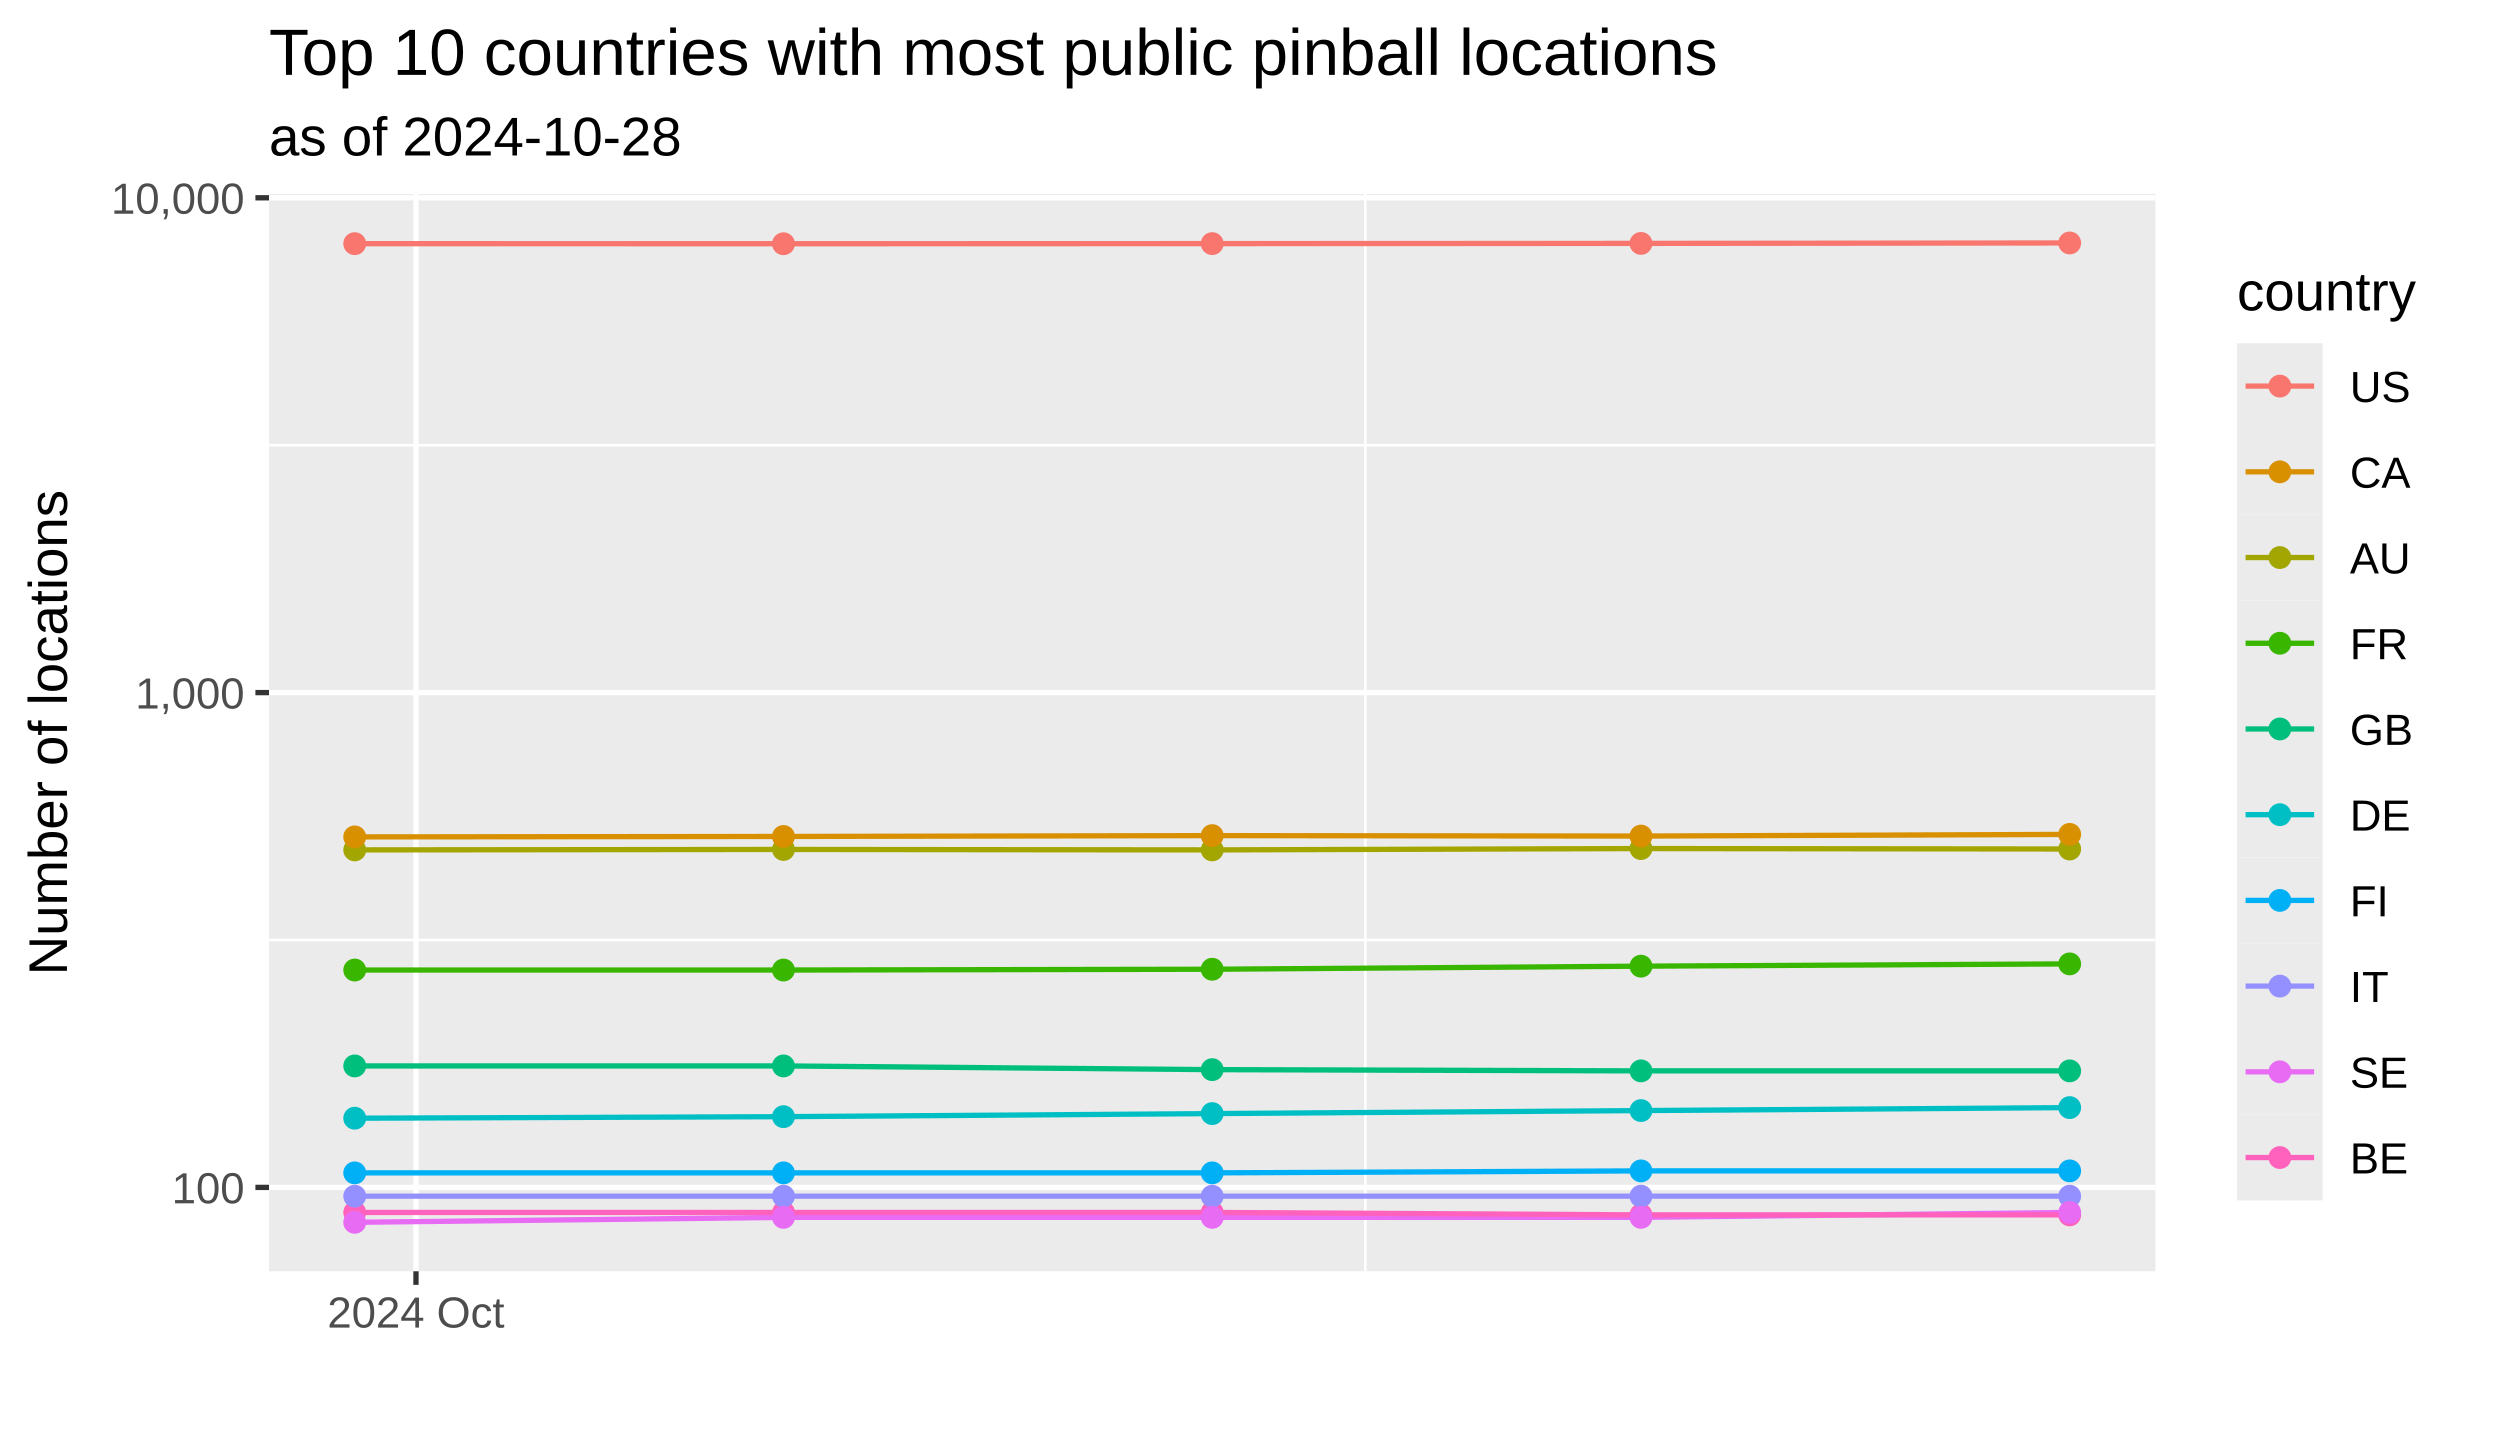
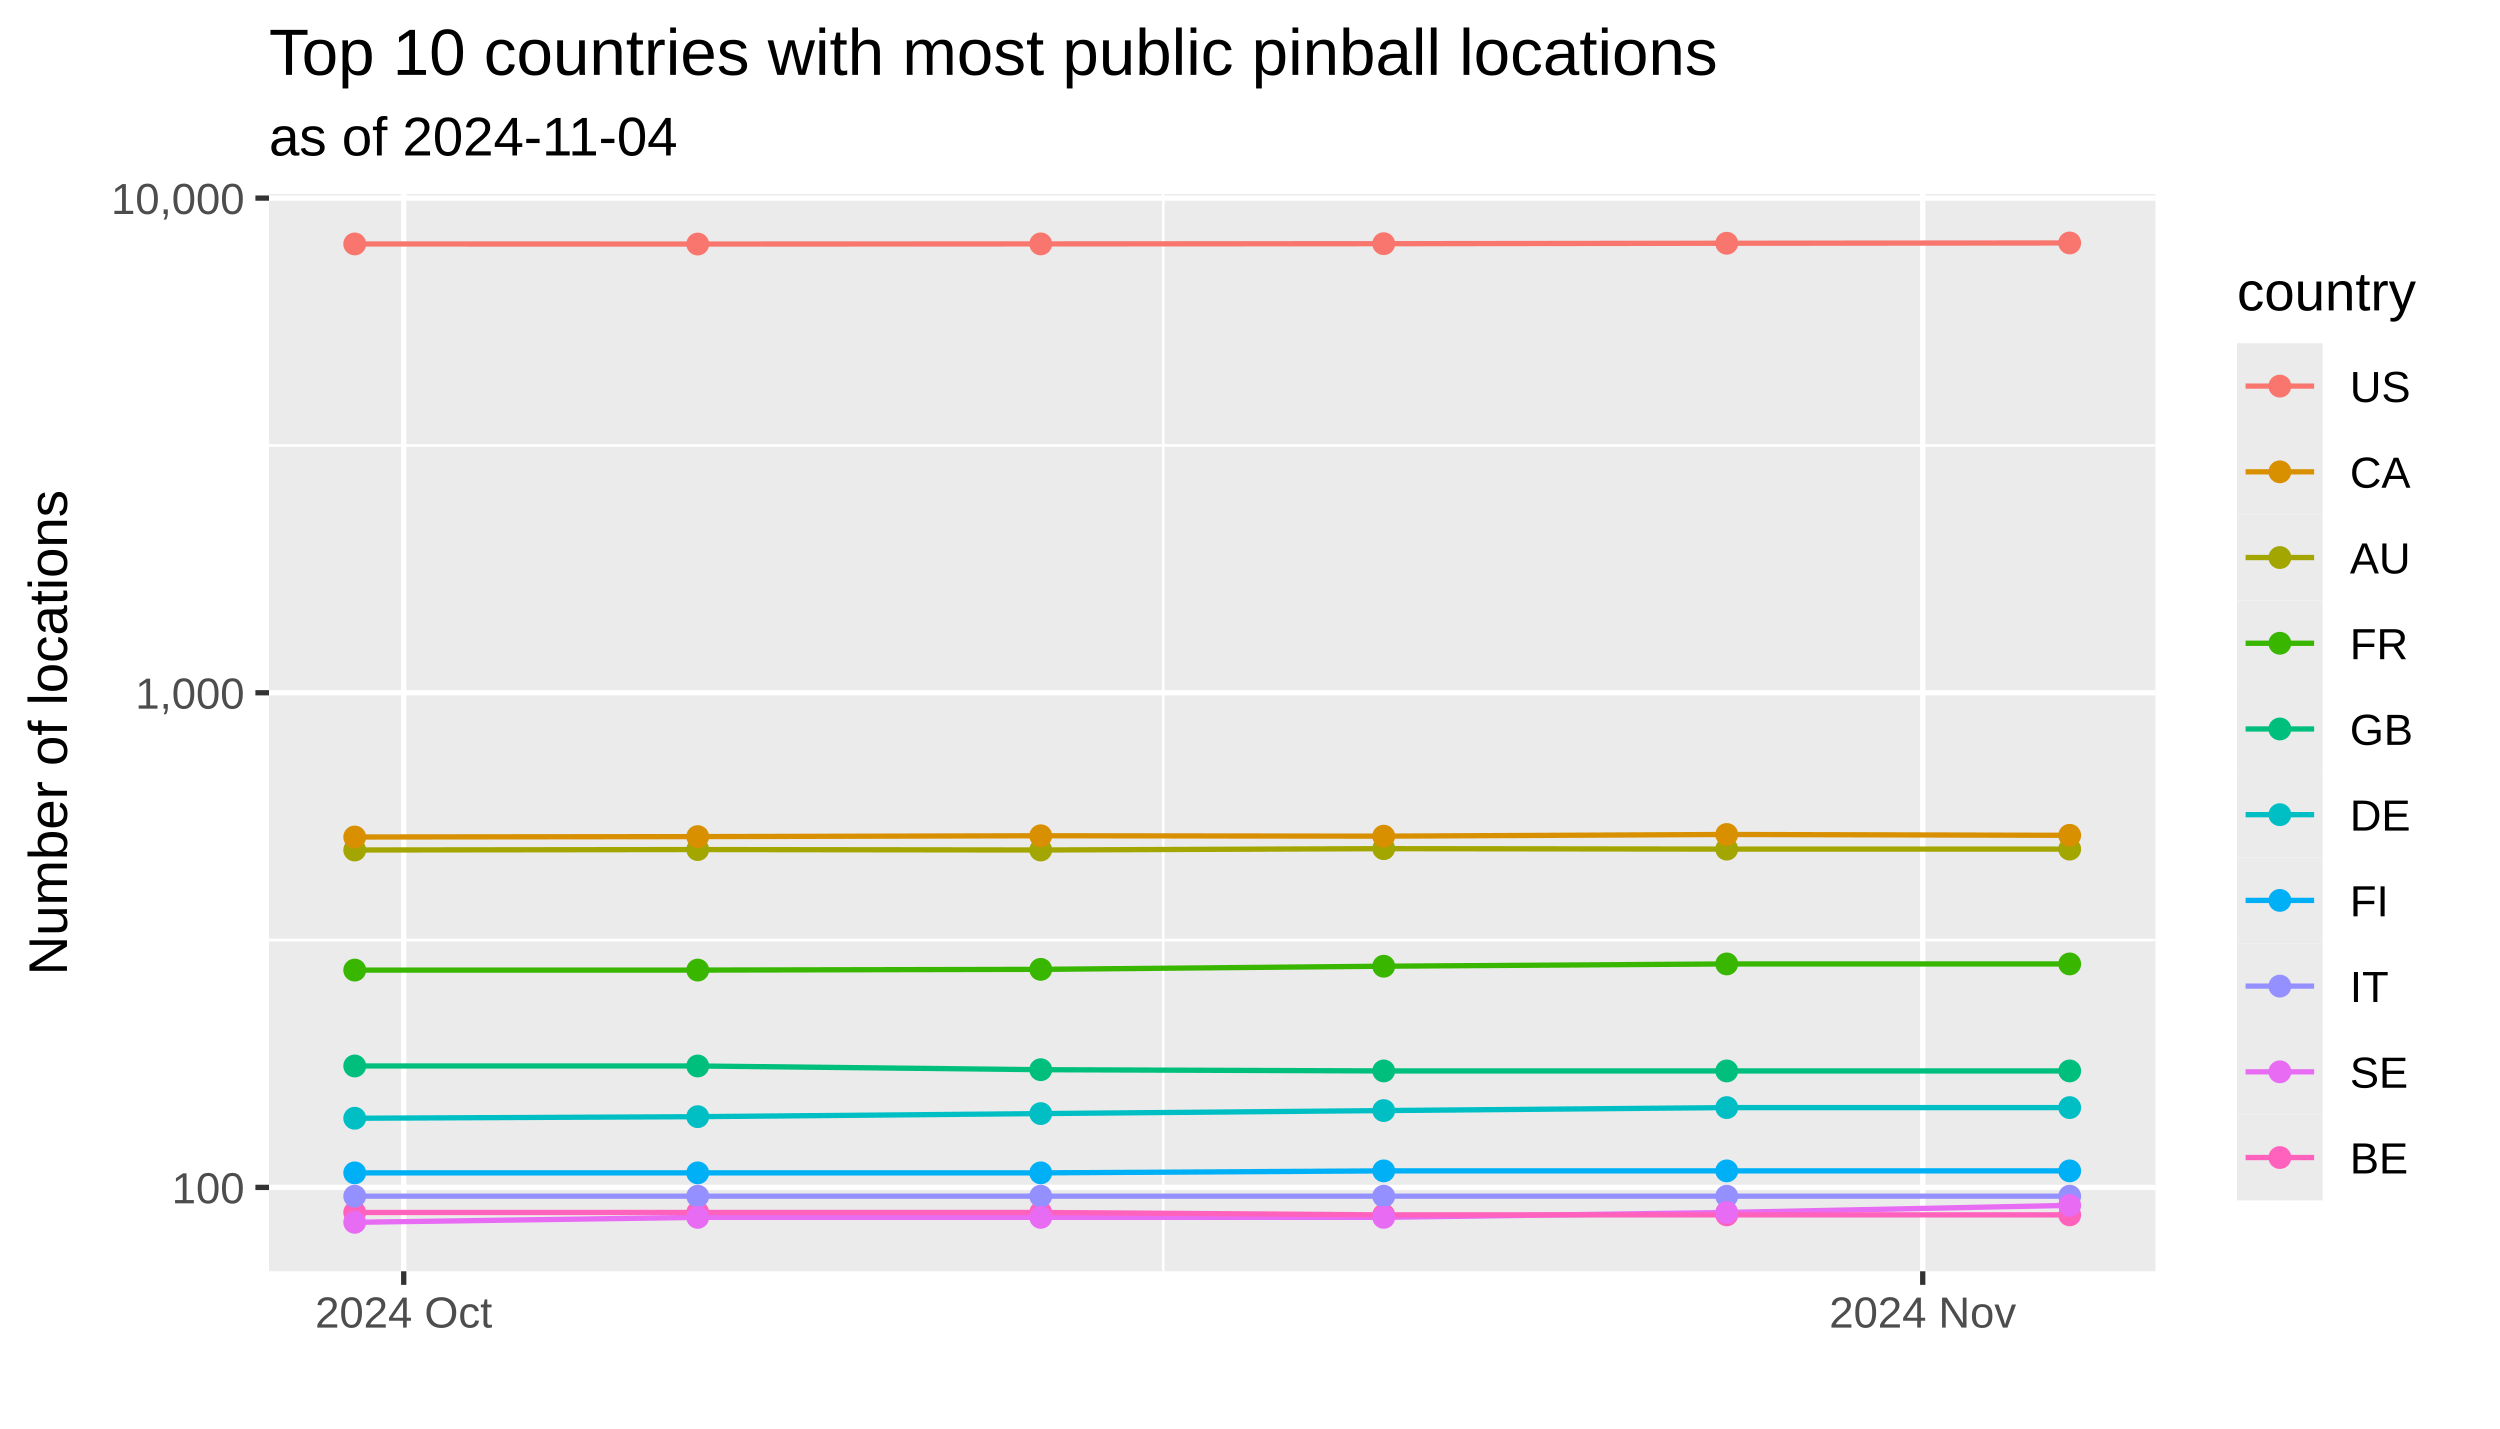
<svg xmlns="http://www.w3.org/2000/svg" class="svglite" width="504.00pt" height="288.00pt" viewBox="0 0 504.00 288.00">
  <defs>
    <style type="text/css">
    .svglite line, .svglite polyline, .svglite polygon, .svglite path, .svglite rect, .svglite circle {
      fill: none;
      stroke: #000000;
      stroke-linecap: round;
      stroke-linejoin: round;
      stroke-miterlimit: 10.00;
    }
    .svglite text {
      white-space: pre;
    }
  </style>
  </defs>
  <rect width="100%" height="100%" style="stroke: none; fill: #FFFFFF;" />
  <defs>
    <clipPath id="cpMC4wMHw1MDQuMDB8MC4wMHwyODguMDA=">
      <rect x="0.00" y="0.00" width="504.00" height="288.00" />
    </clipPath>
  </defs>
  <g clip-path="url(#cpMC4wMHw1MDQuMDB8MC4wMHwyODguMDA=)">
    <rect x="-0" y="0.00" width="504.00" height="288.00" style="stroke-width: 1.07; stroke: #FFFFFF; fill: #FFFFFF;" />
  </g>
  <defs>
    <clipPath id="cpNTQuMjN8NDM0LjU0fDM5LjExfDI1Ni4yOQ==">
      <rect x="54.23" y="39.11" width="380.31" height="217.18" />
    </clipPath>
  </defs>
  <g clip-path="url(#cpNTQuMjN8NDM0LjU0fDM5LjExfDI1Ni4yOQ==)">
    <rect x="54.23" y="39.11" width="380.31" height="217.18" style="stroke-width: 1.07; stroke: none; fill: #EBEBEB;" />
-     <polyline points="54.23,189.51 434.54,189.51 " style="stroke-width: 0.53; stroke: #FFFFFF; stroke-linecap: butt;" />
-     <polyline points="54.23,89.76 434.54,89.76 " style="stroke-width: 0.53; stroke: #FFFFFF; stroke-linecap: butt;" />
-     <polyline points="275.25,256.29 275.25,39.11 " style="stroke-width: 0.53; stroke: #FFFFFF; stroke-linecap: butt;" />
+     <polyline points="54.23,189.52 434.54,189.52 " style="stroke-width: 0.53; stroke: #FFFFFF; stroke-linecap: butt;" />
+     <polyline points="54.23,89.80 434.54,89.80 " style="stroke-width: 0.53; stroke: #FFFFFF; stroke-linecap: butt;" />
+     <polyline points="234.51,256.29 234.51,39.11 " style="stroke-width: 0.53; stroke: #FFFFFF; stroke-linecap: butt;" />
    <polyline points="54.23,239.38 434.54,239.38 " style="stroke-width: 1.07; stroke: #FFFFFF; stroke-linecap: butt;" />
-     <polyline points="54.23,139.63 434.54,139.63 " style="stroke-width: 1.07; stroke: #FFFFFF; stroke-linecap: butt;" />
-     <polyline points="54.23,39.88 434.54,39.88 " style="stroke-width: 1.07; stroke: #FFFFFF; stroke-linecap: butt;" />
-     <polyline points="83.86,256.29 83.86,39.11 " style="stroke-width: 1.07; stroke: #FFFFFF; stroke-linecap: butt;" />
-     <polyline points="71.51,49.12 157.95,49.14 244.38,49.11 330.82,49.07 417.25,48.98 " style="stroke-width: 1.07; stroke: #F8766D; stroke-linecap: butt;" />
-     <polyline points="71.51,168.72 157.95,168.63 244.38,168.46 330.82,168.55 417.25,168.21 " style="stroke-width: 1.07; stroke: #D89000; stroke-linecap: butt;" />
-     <polyline points="71.51,171.34 157.95,171.25 244.38,171.34 330.82,171.07 417.25,171.16 " style="stroke-width: 1.07; stroke: #A3A500; stroke-linecap: butt;" />
-     <polyline points="71.51,195.56 157.95,195.56 244.38,195.40 330.82,194.78 417.25,194.32 " style="stroke-width: 1.07; stroke: #39B600; stroke-linecap: butt;" />
-     <polyline points="71.51,214.89 157.95,214.89 244.38,215.64 330.82,215.89 417.25,215.89 " style="stroke-width: 1.07; stroke: #00BF7D; stroke-linecap: butt;" />
-     <polyline points="71.51,225.43 157.95,225.12 244.38,224.50 330.82,223.89 417.25,223.29 " style="stroke-width: 1.07; stroke: #00BFC4; stroke-linecap: butt;" />
-     <polyline points="71.51,236.45 157.95,236.45 244.38,236.45 330.82,236.05 417.25,236.05 " style="stroke-width: 1.07; stroke: #00B0F6; stroke-linecap: butt;" />
-     <polyline points="71.51,241.15 157.95,241.15 244.38,241.15 330.82,241.15 417.25,241.15 " style="stroke-width: 1.07; stroke: #9590FF; stroke-linecap: butt;" />
-     <polyline points="71.51,246.42 157.95,245.42 244.38,245.42 330.82,245.42 417.25,244.43 " style="stroke-width: 1.07; stroke: #E76BF3; stroke-linecap: butt;" />
-     <polyline points="71.51,244.43 157.95,244.43 244.38,244.43 330.82,244.92 417.25,244.92 " style="stroke-width: 1.07; stroke: #FF62BC; stroke-linecap: butt;" />
-     <circle cx="71.51" cy="171.34" r="1.95" style="stroke-width: 0.71; stroke: #A3A500; fill: #A3A500;" />
+     <polyline points="54.23,139.66 434.54,139.66 " style="stroke-width: 1.07; stroke: #FFFFFF; stroke-linecap: butt;" />
+     <polyline points="54.23,39.94 434.54,39.94 " style="stroke-width: 1.07; stroke: #FFFFFF; stroke-linecap: butt;" />
+     <polyline points="81.39,256.29 81.39,39.11 " style="stroke-width: 1.07; stroke: #FFFFFF; stroke-linecap: butt;" />
+     <polyline points="387.62,256.29 387.62,39.11 " style="stroke-width: 1.07; stroke: #FFFFFF; stroke-linecap: butt;" />
+     <polyline points="71.51,49.18 140.66,49.20 209.81,49.17 278.96,49.13 348.11,49.04 417.25,48.98 " style="stroke-width: 1.07; stroke: #F8766D; stroke-linecap: butt;" />
+     <polyline points="71.51,168.74 140.66,168.66 209.81,168.49 278.96,168.57 348.11,168.23 417.25,168.40 " style="stroke-width: 1.07; stroke: #D89000; stroke-linecap: butt;" />
+     <polyline points="71.51,171.36 140.66,171.27 209.81,171.36 278.96,171.09 348.11,171.18 417.25,171.18 " style="stroke-width: 1.07; stroke: #A3A500; stroke-linecap: butt;" />
+     <polyline points="71.51,195.57 140.66,195.57 209.81,195.42 278.96,194.79 348.11,194.33 417.25,194.33 " style="stroke-width: 1.07; stroke: #39B600; stroke-linecap: butt;" />
+     <polyline points="71.51,214.90 140.66,214.90 209.81,215.65 278.96,215.90 348.11,215.90 417.25,215.90 " style="stroke-width: 1.07; stroke: #00BF7D; stroke-linecap: butt;" />
+     <polyline points="71.51,225.44 140.66,225.12 209.81,224.50 278.96,223.89 348.11,223.29 417.25,223.29 " style="stroke-width: 1.07; stroke: #00BFC4; stroke-linecap: butt;" />
+     <polyline points="71.51,236.45 140.66,236.45 209.81,236.45 278.96,236.05 348.11,236.05 417.25,236.05 " style="stroke-width: 1.07; stroke: #00B0F6; stroke-linecap: butt;" />
+     <polyline points="71.51,241.15 140.66,241.15 209.81,241.15 278.96,241.15 348.11,241.15 417.25,241.15 " style="stroke-width: 1.07; stroke: #9590FF; stroke-linecap: butt;" />
+     <polyline points="71.51,246.42 140.66,245.42 209.81,245.42 278.96,245.42 348.11,244.43 417.25,243.00 " style="stroke-width: 1.07; stroke: #E76BF3; stroke-linecap: butt;" />
+     <polyline points="71.51,244.43 140.66,244.43 209.81,244.43 278.96,244.92 348.11,244.92 417.25,244.92 " style="stroke-width: 1.07; stroke: #FF62BC; stroke-linecap: butt;" />
+     <circle cx="71.51" cy="171.36" r="1.95" style="stroke-width: 0.71; stroke: #A3A500; fill: #A3A500;" />
    <circle cx="71.51" cy="244.43" r="1.95" style="stroke-width: 0.71; stroke: #FF62BC; fill: #FF62BC;" />
-     <circle cx="71.51" cy="168.72" r="1.95" style="stroke-width: 0.71; stroke: #D89000; fill: #D89000;" />
-     <circle cx="71.51" cy="225.43" r="1.95" style="stroke-width: 0.71; stroke: #00BFC4; fill: #00BFC4;" />
+     <circle cx="71.51" cy="168.74" r="1.95" style="stroke-width: 0.71; stroke: #D89000; fill: #D89000;" />
+     <circle cx="71.51" cy="225.44" r="1.95" style="stroke-width: 0.71; stroke: #00BFC4; fill: #00BFC4;" />
    <circle cx="71.51" cy="236.45" r="1.95" style="stroke-width: 0.71; stroke: #00B0F6; fill: #00B0F6;" />
-     <circle cx="71.51" cy="195.56" r="1.95" style="stroke-width: 0.71; stroke: #39B600; fill: #39B600;" />
-     <circle cx="71.51" cy="214.89" r="1.95" style="stroke-width: 0.71; stroke: #00BF7D; fill: #00BF7D;" />
+     <circle cx="71.51" cy="195.57" r="1.95" style="stroke-width: 0.71; stroke: #39B600; fill: #39B600;" />
+     <circle cx="71.51" cy="214.90" r="1.95" style="stroke-width: 0.71; stroke: #00BF7D; fill: #00BF7D;" />
    <circle cx="71.51" cy="241.15" r="1.95" style="stroke-width: 0.71; stroke: #9590FF; fill: #9590FF;" />
    <circle cx="71.51" cy="246.42" r="1.95" style="stroke-width: 0.71; stroke: #E76BF3; fill: #E76BF3;" />
-     <circle cx="71.51" cy="49.12" r="1.95" style="stroke-width: 0.71; stroke: #F8766D; fill: #F8766D;" />
-     <circle cx="157.95" cy="171.25" r="1.95" style="stroke-width: 0.71; stroke: #A3A500; fill: #A3A500;" />
-     <circle cx="157.95" cy="244.43" r="1.95" style="stroke-width: 0.71; stroke: #FF62BC; fill: #FF62BC;" />
-     <circle cx="157.95" cy="168.63" r="1.95" style="stroke-width: 0.71; stroke: #D89000; fill: #D89000;" />
-     <circle cx="157.95" cy="225.12" r="1.95" style="stroke-width: 0.71; stroke: #00BFC4; fill: #00BFC4;" />
-     <circle cx="157.95" cy="236.45" r="1.95" style="stroke-width: 0.71; stroke: #00B0F6; fill: #00B0F6;" />
-     <circle cx="157.95" cy="195.56" r="1.95" style="stroke-width: 0.71; stroke: #39B600; fill: #39B600;" />
-     <circle cx="157.95" cy="214.89" r="1.95" style="stroke-width: 0.71; stroke: #00BF7D; fill: #00BF7D;" />
-     <circle cx="157.95" cy="241.15" r="1.95" style="stroke-width: 0.71; stroke: #9590FF; fill: #9590FF;" />
-     <circle cx="157.95" cy="245.42" r="1.95" style="stroke-width: 0.71; stroke: #E76BF3; fill: #E76BF3;" />
-     <circle cx="157.95" cy="49.14" r="1.95" style="stroke-width: 0.71; stroke: #F8766D; fill: #F8766D;" />
-     <circle cx="244.38" cy="171.34" r="1.95" style="stroke-width: 0.71; stroke: #A3A500; fill: #A3A500;" />
-     <circle cx="244.38" cy="244.43" r="1.95" style="stroke-width: 0.71; stroke: #FF62BC; fill: #FF62BC;" />
-     <circle cx="244.38" cy="168.46" r="1.95" style="stroke-width: 0.71; stroke: #D89000; fill: #D89000;" />
-     <circle cx="244.38" cy="224.50" r="1.95" style="stroke-width: 0.71; stroke: #00BFC4; fill: #00BFC4;" />
-     <circle cx="244.38" cy="236.45" r="1.95" style="stroke-width: 0.71; stroke: #00B0F6; fill: #00B0F6;" />
-     <circle cx="244.38" cy="195.40" r="1.95" style="stroke-width: 0.71; stroke: #39B600; fill: #39B600;" />
-     <circle cx="244.38" cy="215.64" r="1.95" style="stroke-width: 0.71; stroke: #00BF7D; fill: #00BF7D;" />
-     <circle cx="244.38" cy="241.15" r="1.95" style="stroke-width: 0.71; stroke: #9590FF; fill: #9590FF;" />
-     <circle cx="244.38" cy="245.42" r="1.95" style="stroke-width: 0.71; stroke: #E76BF3; fill: #E76BF3;" />
-     <circle cx="244.38" cy="49.11" r="1.95" style="stroke-width: 0.71; stroke: #F8766D; fill: #F8766D;" />
-     <circle cx="330.82" cy="171.07" r="1.95" style="stroke-width: 0.71; stroke: #A3A500; fill: #A3A500;" />
-     <circle cx="330.82" cy="244.92" r="1.95" style="stroke-width: 0.71; stroke: #FF62BC; fill: #FF62BC;" />
-     <circle cx="330.82" cy="168.55" r="1.95" style="stroke-width: 0.71; stroke: #D89000; fill: #D89000;" />
-     <circle cx="330.82" cy="223.89" r="1.95" style="stroke-width: 0.71; stroke: #00BFC4; fill: #00BFC4;" />
-     <circle cx="330.82" cy="236.05" r="1.95" style="stroke-width: 0.71; stroke: #00B0F6; fill: #00B0F6;" />
-     <circle cx="330.82" cy="194.78" r="1.95" style="stroke-width: 0.71; stroke: #39B600; fill: #39B600;" />
-     <circle cx="330.82" cy="215.89" r="1.95" style="stroke-width: 0.71; stroke: #00BF7D; fill: #00BF7D;" />
-     <circle cx="330.82" cy="241.15" r="1.95" style="stroke-width: 0.71; stroke: #9590FF; fill: #9590FF;" />
-     <circle cx="330.82" cy="245.42" r="1.95" style="stroke-width: 0.71; stroke: #E76BF3; fill: #E76BF3;" />
-     <circle cx="330.82" cy="49.07" r="1.95" style="stroke-width: 0.71; stroke: #F8766D; fill: #F8766D;" />
-     <circle cx="417.25" cy="171.16" r="1.95" style="stroke-width: 0.71; stroke: #A3A500; fill: #A3A500;" />
+     <circle cx="71.51" cy="49.18" r="1.95" style="stroke-width: 0.71; stroke: #F8766D; fill: #F8766D;" />
+     <circle cx="140.66" cy="171.27" r="1.95" style="stroke-width: 0.71; stroke: #A3A500; fill: #A3A500;" />
+     <circle cx="140.66" cy="244.43" r="1.95" style="stroke-width: 0.71; stroke: #FF62BC; fill: #FF62BC;" />
+     <circle cx="140.66" cy="168.66" r="1.95" style="stroke-width: 0.71; stroke: #D89000; fill: #D89000;" />
+     <circle cx="140.66" cy="225.12" r="1.95" style="stroke-width: 0.71; stroke: #00BFC4; fill: #00BFC4;" />
+     <circle cx="140.66" cy="236.45" r="1.95" style="stroke-width: 0.71; stroke: #00B0F6; fill: #00B0F6;" />
+     <circle cx="140.66" cy="195.57" r="1.95" style="stroke-width: 0.71; stroke: #39B600; fill: #39B600;" />
+     <circle cx="140.66" cy="214.90" r="1.95" style="stroke-width: 0.71; stroke: #00BF7D; fill: #00BF7D;" />
+     <circle cx="140.66" cy="241.15" r="1.95" style="stroke-width: 0.71; stroke: #9590FF; fill: #9590FF;" />
+     <circle cx="140.66" cy="245.42" r="1.95" style="stroke-width: 0.71; stroke: #E76BF3; fill: #E76BF3;" />
+     <circle cx="140.66" cy="49.20" r="1.95" style="stroke-width: 0.71; stroke: #F8766D; fill: #F8766D;" />
+     <circle cx="209.81" cy="171.36" r="1.95" style="stroke-width: 0.71; stroke: #A3A500; fill: #A3A500;" />
+     <circle cx="209.81" cy="244.43" r="1.95" style="stroke-width: 0.71; stroke: #FF62BC; fill: #FF62BC;" />
+     <circle cx="209.81" cy="168.49" r="1.95" style="stroke-width: 0.71; stroke: #D89000; fill: #D89000;" />
+     <circle cx="209.81" cy="224.50" r="1.95" style="stroke-width: 0.71; stroke: #00BFC4; fill: #00BFC4;" />
+     <circle cx="209.81" cy="236.45" r="1.95" style="stroke-width: 0.71; stroke: #00B0F6; fill: #00B0F6;" />
+     <circle cx="209.81" cy="195.42" r="1.95" style="stroke-width: 0.71; stroke: #39B600; fill: #39B600;" />
+     <circle cx="209.81" cy="215.65" r="1.95" style="stroke-width: 0.71; stroke: #00BF7D; fill: #00BF7D;" />
+     <circle cx="209.81" cy="241.15" r="1.95" style="stroke-width: 0.71; stroke: #9590FF; fill: #9590FF;" />
+     <circle cx="209.81" cy="245.42" r="1.95" style="stroke-width: 0.71; stroke: #E76BF3; fill: #E76BF3;" />
+     <circle cx="209.81" cy="49.17" r="1.95" style="stroke-width: 0.71; stroke: #F8766D; fill: #F8766D;" />
+     <circle cx="278.96" cy="171.09" r="1.95" style="stroke-width: 0.71; stroke: #A3A500; fill: #A3A500;" />
+     <circle cx="278.96" cy="244.92" r="1.95" style="stroke-width: 0.71; stroke: #FF62BC; fill: #FF62BC;" />
+     <circle cx="278.96" cy="168.57" r="1.95" style="stroke-width: 0.71; stroke: #D89000; fill: #D89000;" />
+     <circle cx="278.96" cy="223.89" r="1.95" style="stroke-width: 0.71; stroke: #00BFC4; fill: #00BFC4;" />
+     <circle cx="278.96" cy="236.05" r="1.95" style="stroke-width: 0.71; stroke: #00B0F6; fill: #00B0F6;" />
+     <circle cx="278.96" cy="194.79" r="1.95" style="stroke-width: 0.71; stroke: #39B600; fill: #39B600;" />
+     <circle cx="278.96" cy="215.90" r="1.95" style="stroke-width: 0.71; stroke: #00BF7D; fill: #00BF7D;" />
+     <circle cx="278.96" cy="241.15" r="1.95" style="stroke-width: 0.71; stroke: #9590FF; fill: #9590FF;" />
+     <circle cx="278.96" cy="245.42" r="1.95" style="stroke-width: 0.71; stroke: #E76BF3; fill: #E76BF3;" />
+     <circle cx="278.96" cy="49.13" r="1.95" style="stroke-width: 0.71; stroke: #F8766D; fill: #F8766D;" />
+     <circle cx="348.11" cy="171.18" r="1.95" style="stroke-width: 0.71; stroke: #A3A500; fill: #A3A500;" />
+     <circle cx="348.11" cy="244.92" r="1.95" style="stroke-width: 0.71; stroke: #FF62BC; fill: #FF62BC;" />
+     <circle cx="348.11" cy="168.23" r="1.95" style="stroke-width: 0.71; stroke: #D89000; fill: #D89000;" />
+     <circle cx="348.11" cy="223.29" r="1.95" style="stroke-width: 0.71; stroke: #00BFC4; fill: #00BFC4;" />
+     <circle cx="348.11" cy="236.05" r="1.95" style="stroke-width: 0.71; stroke: #00B0F6; fill: #00B0F6;" />
+     <circle cx="348.11" cy="194.33" r="1.95" style="stroke-width: 0.71; stroke: #39B600; fill: #39B600;" />
+     <circle cx="348.11" cy="215.90" r="1.95" style="stroke-width: 0.71; stroke: #00BF7D; fill: #00BF7D;" />
+     <circle cx="348.11" cy="241.15" r="1.95" style="stroke-width: 0.71; stroke: #9590FF; fill: #9590FF;" />
+     <circle cx="348.11" cy="244.43" r="1.95" style="stroke-width: 0.71; stroke: #E76BF3; fill: #E76BF3;" />
+     <circle cx="348.11" cy="49.04" r="1.95" style="stroke-width: 0.71; stroke: #F8766D; fill: #F8766D;" />
+     <circle cx="417.25" cy="171.18" r="1.95" style="stroke-width: 0.71; stroke: #A3A500; fill: #A3A500;" />
    <circle cx="417.25" cy="244.92" r="1.95" style="stroke-width: 0.71; stroke: #FF62BC; fill: #FF62BC;" />
-     <circle cx="417.25" cy="168.21" r="1.95" style="stroke-width: 0.71; stroke: #D89000; fill: #D89000;" />
+     <circle cx="417.25" cy="168.40" r="1.95" style="stroke-width: 0.71; stroke: #D89000; fill: #D89000;" />
    <circle cx="417.25" cy="223.29" r="1.95" style="stroke-width: 0.71; stroke: #00BFC4; fill: #00BFC4;" />
    <circle cx="417.25" cy="236.05" r="1.95" style="stroke-width: 0.71; stroke: #00B0F6; fill: #00B0F6;" />
-     <circle cx="417.25" cy="194.32" r="1.95" style="stroke-width: 0.71; stroke: #39B600; fill: #39B600;" />
-     <circle cx="417.25" cy="215.89" r="1.95" style="stroke-width: 0.71; stroke: #00BF7D; fill: #00BF7D;" />
+     <circle cx="417.25" cy="194.33" r="1.95" style="stroke-width: 0.71; stroke: #39B600; fill: #39B600;" />
+     <circle cx="417.25" cy="215.90" r="1.95" style="stroke-width: 0.71; stroke: #00BF7D; fill: #00BF7D;" />
    <circle cx="417.25" cy="241.15" r="1.95" style="stroke-width: 0.71; stroke: #9590FF; fill: #9590FF;" />
-     <circle cx="417.25" cy="244.43" r="1.95" style="stroke-width: 0.71; stroke: #E76BF3; fill: #E76BF3;" />
+     <circle cx="417.25" cy="243.00" r="1.95" style="stroke-width: 0.71; stroke: #E76BF3; fill: #E76BF3;" />
    <circle cx="417.25" cy="48.98" r="1.95" style="stroke-width: 0.71; stroke: #F8766D; fill: #F8766D;" />
  </g>
  <g clip-path="url(#cpMC4wMHw1MDQuMDB8MC4wMHwyODguMDA=)">
    <text x="49.30" y="242.59" text-anchor="end" style="font-size: 8.80px;fill: #4D4D4D; font-family: &quot;Liberation Sans&quot;;" textLength="16.78px" lengthAdjust="spacingAndGlyphs">100</text>
-     <text x="49.30" y="142.84" text-anchor="end" style="font-size: 8.80px;fill: #4D4D4D; font-family: &quot;Liberation Sans&quot;;" textLength="25.17px" lengthAdjust="spacingAndGlyphs">1,000</text>
-     <text x="49.30" y="43.09" text-anchor="end" style="font-size: 8.80px;fill: #4D4D4D; font-family: &quot;Liberation Sans&quot;;" textLength="30.77px" lengthAdjust="spacingAndGlyphs">10,000</text>
+     <text x="49.30" y="142.87" text-anchor="end" style="font-size: 8.80px;fill: #4D4D4D; font-family: &quot;Liberation Sans&quot;;" textLength="25.17px" lengthAdjust="spacingAndGlyphs">1,000</text>
+     <text x="49.30" y="43.15" text-anchor="end" style="font-size: 8.80px;fill: #4D4D4D; font-family: &quot;Liberation Sans&quot;;" textLength="30.77px" lengthAdjust="spacingAndGlyphs">10,000</text>
    <polyline points="51.49,239.38 54.23,239.38 " style="stroke-width: 1.07; stroke: #333333; stroke-linecap: butt;" />
-     <polyline points="51.49,139.63 54.23,139.63 " style="stroke-width: 1.07; stroke: #333333; stroke-linecap: butt;" />
-     <polyline points="51.49,39.88 54.23,39.88 " style="stroke-width: 1.07; stroke: #333333; stroke-linecap: butt;" />
-     <polyline points="83.86,259.03 83.86,256.29 " style="stroke-width: 1.07; stroke: #333333; stroke-linecap: butt;" />
-     <text x="83.86" y="267.64" text-anchor="middle" style="font-size: 8.80px;fill: #4D4D4D; font-family: &quot;Liberation Sans&quot;;" textLength="40.38px" lengthAdjust="spacingAndGlyphs">2024 Oct</text>
+     <polyline points="51.49,139.66 54.23,139.66 " style="stroke-width: 1.07; stroke: #333333; stroke-linecap: butt;" />
+     <polyline points="51.49,39.94 54.23,39.94 " style="stroke-width: 1.07; stroke: #333333; stroke-linecap: butt;" />
+     <polyline points="81.39,259.03 81.39,256.29 " style="stroke-width: 1.07; stroke: #333333; stroke-linecap: butt;" />
+     <polyline points="387.62,259.03 387.62,256.29 " style="stroke-width: 1.07; stroke: #333333; stroke-linecap: butt;" />
+     <text x="81.39" y="267.64" text-anchor="middle" style="font-size: 8.80px;fill: #4D4D4D; font-family: &quot;Liberation Sans&quot;;" textLength="40.38px" lengthAdjust="spacingAndGlyphs">2024 Oct</text>
+     <text x="387.62" y="267.64" text-anchor="middle" style="font-size: 8.80px;fill: #4D4D4D; font-family: &quot;Liberation Sans&quot;;" textLength="42.34px" lengthAdjust="spacingAndGlyphs">2024 Nov</text>
    <text transform="translate(13.50,147.70) rotate(-90)" text-anchor="middle" style="font-size: 11.00px; font-family: &quot;Liberation Sans&quot;;" textLength="111.18px" lengthAdjust="spacingAndGlyphs">Number of locations</text>
    <rect x="445.50" y="47.93" width="53.02" height="199.55" style="stroke-width: 1.07; stroke: none; fill: #FFFFFF;" />
    <text x="450.98" y="62.57" style="font-size: 11.00px; font-family: &quot;Liberation Sans&quot;;" textLength="42.06px" lengthAdjust="spacingAndGlyphs">country</text>
    <rect x="450.98" y="69.20" width="17.28" height="17.28" style="stroke-width: 1.07; stroke: none; fill: #EBEBEB;" />
    <line x1="452.71" y1="77.84" x2="466.53" y2="77.84" style="stroke-width: 1.07; stroke: #F8766D; stroke-linecap: butt;" />
    <circle cx="459.62" cy="77.84" r="1.95" style="stroke-width: 0.71; stroke: #F8766D; fill: #F8766D;" />
    <rect x="450.98" y="86.48" width="17.28" height="17.28" style="stroke-width: 1.07; stroke: none; fill: #EBEBEB;" />
    <line x1="452.71" y1="95.12" x2="466.53" y2="95.12" style="stroke-width: 1.07; stroke: #D89000; stroke-linecap: butt;" />
    <circle cx="459.62" cy="95.12" r="1.95" style="stroke-width: 0.71; stroke: #D89000; fill: #D89000;" />
    <rect x="450.98" y="103.76" width="17.28" height="17.28" style="stroke-width: 1.07; stroke: none; fill: #EBEBEB;" />
    <line x1="452.71" y1="112.40" x2="466.53" y2="112.40" style="stroke-width: 1.07; stroke: #A3A500; stroke-linecap: butt;" />
    <circle cx="459.62" cy="112.40" r="1.95" style="stroke-width: 0.71; stroke: #A3A500; fill: #A3A500;" />
    <rect x="450.98" y="121.04" width="17.28" height="17.28" style="stroke-width: 1.07; stroke: none; fill: #EBEBEB;" />
    <line x1="452.71" y1="129.68" x2="466.53" y2="129.68" style="stroke-width: 1.07; stroke: #39B600; stroke-linecap: butt;" />
    <circle cx="459.62" cy="129.68" r="1.95" style="stroke-width: 0.71; stroke: #39B600; fill: #39B600;" />
    <rect x="450.98" y="138.32" width="17.28" height="17.28" style="stroke-width: 1.07; stroke: none; fill: #EBEBEB;" />
    <line x1="452.71" y1="146.96" x2="466.53" y2="146.96" style="stroke-width: 1.07; stroke: #00BF7D; stroke-linecap: butt;" />
    <circle cx="459.62" cy="146.96" r="1.95" style="stroke-width: 0.71; stroke: #00BF7D; fill: #00BF7D;" />
    <rect x="450.98" y="155.60" width="17.28" height="17.28" style="stroke-width: 1.07; stroke: none; fill: #EBEBEB;" />
    <line x1="452.71" y1="164.24" x2="466.53" y2="164.24" style="stroke-width: 1.07; stroke: #00BFC4; stroke-linecap: butt;" />
    <circle cx="459.62" cy="164.24" r="1.95" style="stroke-width: 0.71; stroke: #00BFC4; fill: #00BFC4;" />
    <rect x="450.98" y="172.88" width="17.28" height="17.28" style="stroke-width: 1.07; stroke: none; fill: #EBEBEB;" />
    <line x1="452.71" y1="181.52" x2="466.53" y2="181.52" style="stroke-width: 1.07; stroke: #00B0F6; stroke-linecap: butt;" />
    <circle cx="459.62" cy="181.52" r="1.95" style="stroke-width: 0.71; stroke: #00B0F6; fill: #00B0F6;" />
    <rect x="450.98" y="190.16" width="17.28" height="17.28" style="stroke-width: 1.07; stroke: none; fill: #EBEBEB;" />
    <line x1="452.71" y1="198.80" x2="466.53" y2="198.80" style="stroke-width: 1.07; stroke: #9590FF; stroke-linecap: butt;" />
    <circle cx="459.62" cy="198.80" r="1.95" style="stroke-width: 0.71; stroke: #9590FF; fill: #9590FF;" />
    <rect x="450.98" y="207.44" width="17.28" height="17.28" style="stroke-width: 1.07; stroke: none; fill: #EBEBEB;" />
    <line x1="452.71" y1="216.08" x2="466.53" y2="216.08" style="stroke-width: 1.07; stroke: #E76BF3; stroke-linecap: butt;" />
    <circle cx="459.62" cy="216.08" r="1.95" style="stroke-width: 0.71; stroke: #E76BF3; fill: #E76BF3;" />
    <rect x="450.98" y="224.72" width="17.28" height="17.28" style="stroke-width: 1.07; stroke: none; fill: #EBEBEB;" />
    <line x1="452.71" y1="233.36" x2="466.53" y2="233.36" style="stroke-width: 1.07; stroke: #FF62BC; stroke-linecap: butt;" />
    <circle cx="459.62" cy="233.36" r="1.95" style="stroke-width: 0.71; stroke: #FF62BC; fill: #FF62BC;" />
    <text x="473.74" y="81.05" style="font-size: 8.80px; font-family: &quot;Liberation Sans&quot;;" textLength="12.02px" lengthAdjust="spacingAndGlyphs">US</text>
    <text x="473.74" y="98.33" style="font-size: 8.80px; font-family: &quot;Liberation Sans&quot;;" textLength="12.16px" lengthAdjust="spacingAndGlyphs">CA</text>
    <text x="473.74" y="115.61" style="font-size: 8.80px; font-family: &quot;Liberation Sans&quot;;" textLength="12.46px" lengthAdjust="spacingAndGlyphs">AU</text>
    <text x="473.74" y="132.89" style="font-size: 8.80px; font-family: &quot;Liberation Sans&quot;;" textLength="11.17px" lengthAdjust="spacingAndGlyphs">FR</text>
    <text x="473.74" y="150.17" style="font-size: 8.80px; font-family: &quot;Liberation Sans&quot;;" textLength="12.85px" lengthAdjust="spacingAndGlyphs">GB</text>
    <text x="473.74" y="167.45" style="font-size: 8.80px; font-family: &quot;Liberation Sans&quot;;" textLength="12.33px" lengthAdjust="spacingAndGlyphs">DE</text>
    <text x="473.74" y="184.73" style="font-size: 8.80px; font-family: &quot;Liberation Sans&quot;;" textLength="7.65px" lengthAdjust="spacingAndGlyphs">FI</text>
    <text x="473.74" y="202.01" style="font-size: 8.80px; font-family: &quot;Liberation Sans&quot;;" textLength="7.96px" lengthAdjust="spacingAndGlyphs">IT</text>
    <text x="473.74" y="219.29" style="font-size: 8.80px; font-family: &quot;Liberation Sans&quot;;" textLength="11.15px" lengthAdjust="spacingAndGlyphs">SE</text>
    <text x="473.74" y="236.57" style="font-size: 8.80px; font-family: &quot;Liberation Sans&quot;;" textLength="11.59px" lengthAdjust="spacingAndGlyphs">BE</text>
-     <text x="54.23" y="31.34" style="font-size: 11.00px; font-family: &quot;Liberation Sans&quot;;" textLength="94.00px" lengthAdjust="spacingAndGlyphs">as of 2024-10-28</text>
+     <text x="54.23" y="31.34" style="font-size: 11.00px; font-family: &quot;Liberation Sans&quot;;" textLength="94.00px" lengthAdjust="spacingAndGlyphs">as of 2024-11-04</text>
    <text x="54.23" y="15.10" style="font-size: 13.20px; font-family: &quot;Liberation Sans&quot;;" textLength="333.68px" lengthAdjust="spacingAndGlyphs">Top 10 countries with most public pinball locations</text>
  </g>
</svg>
